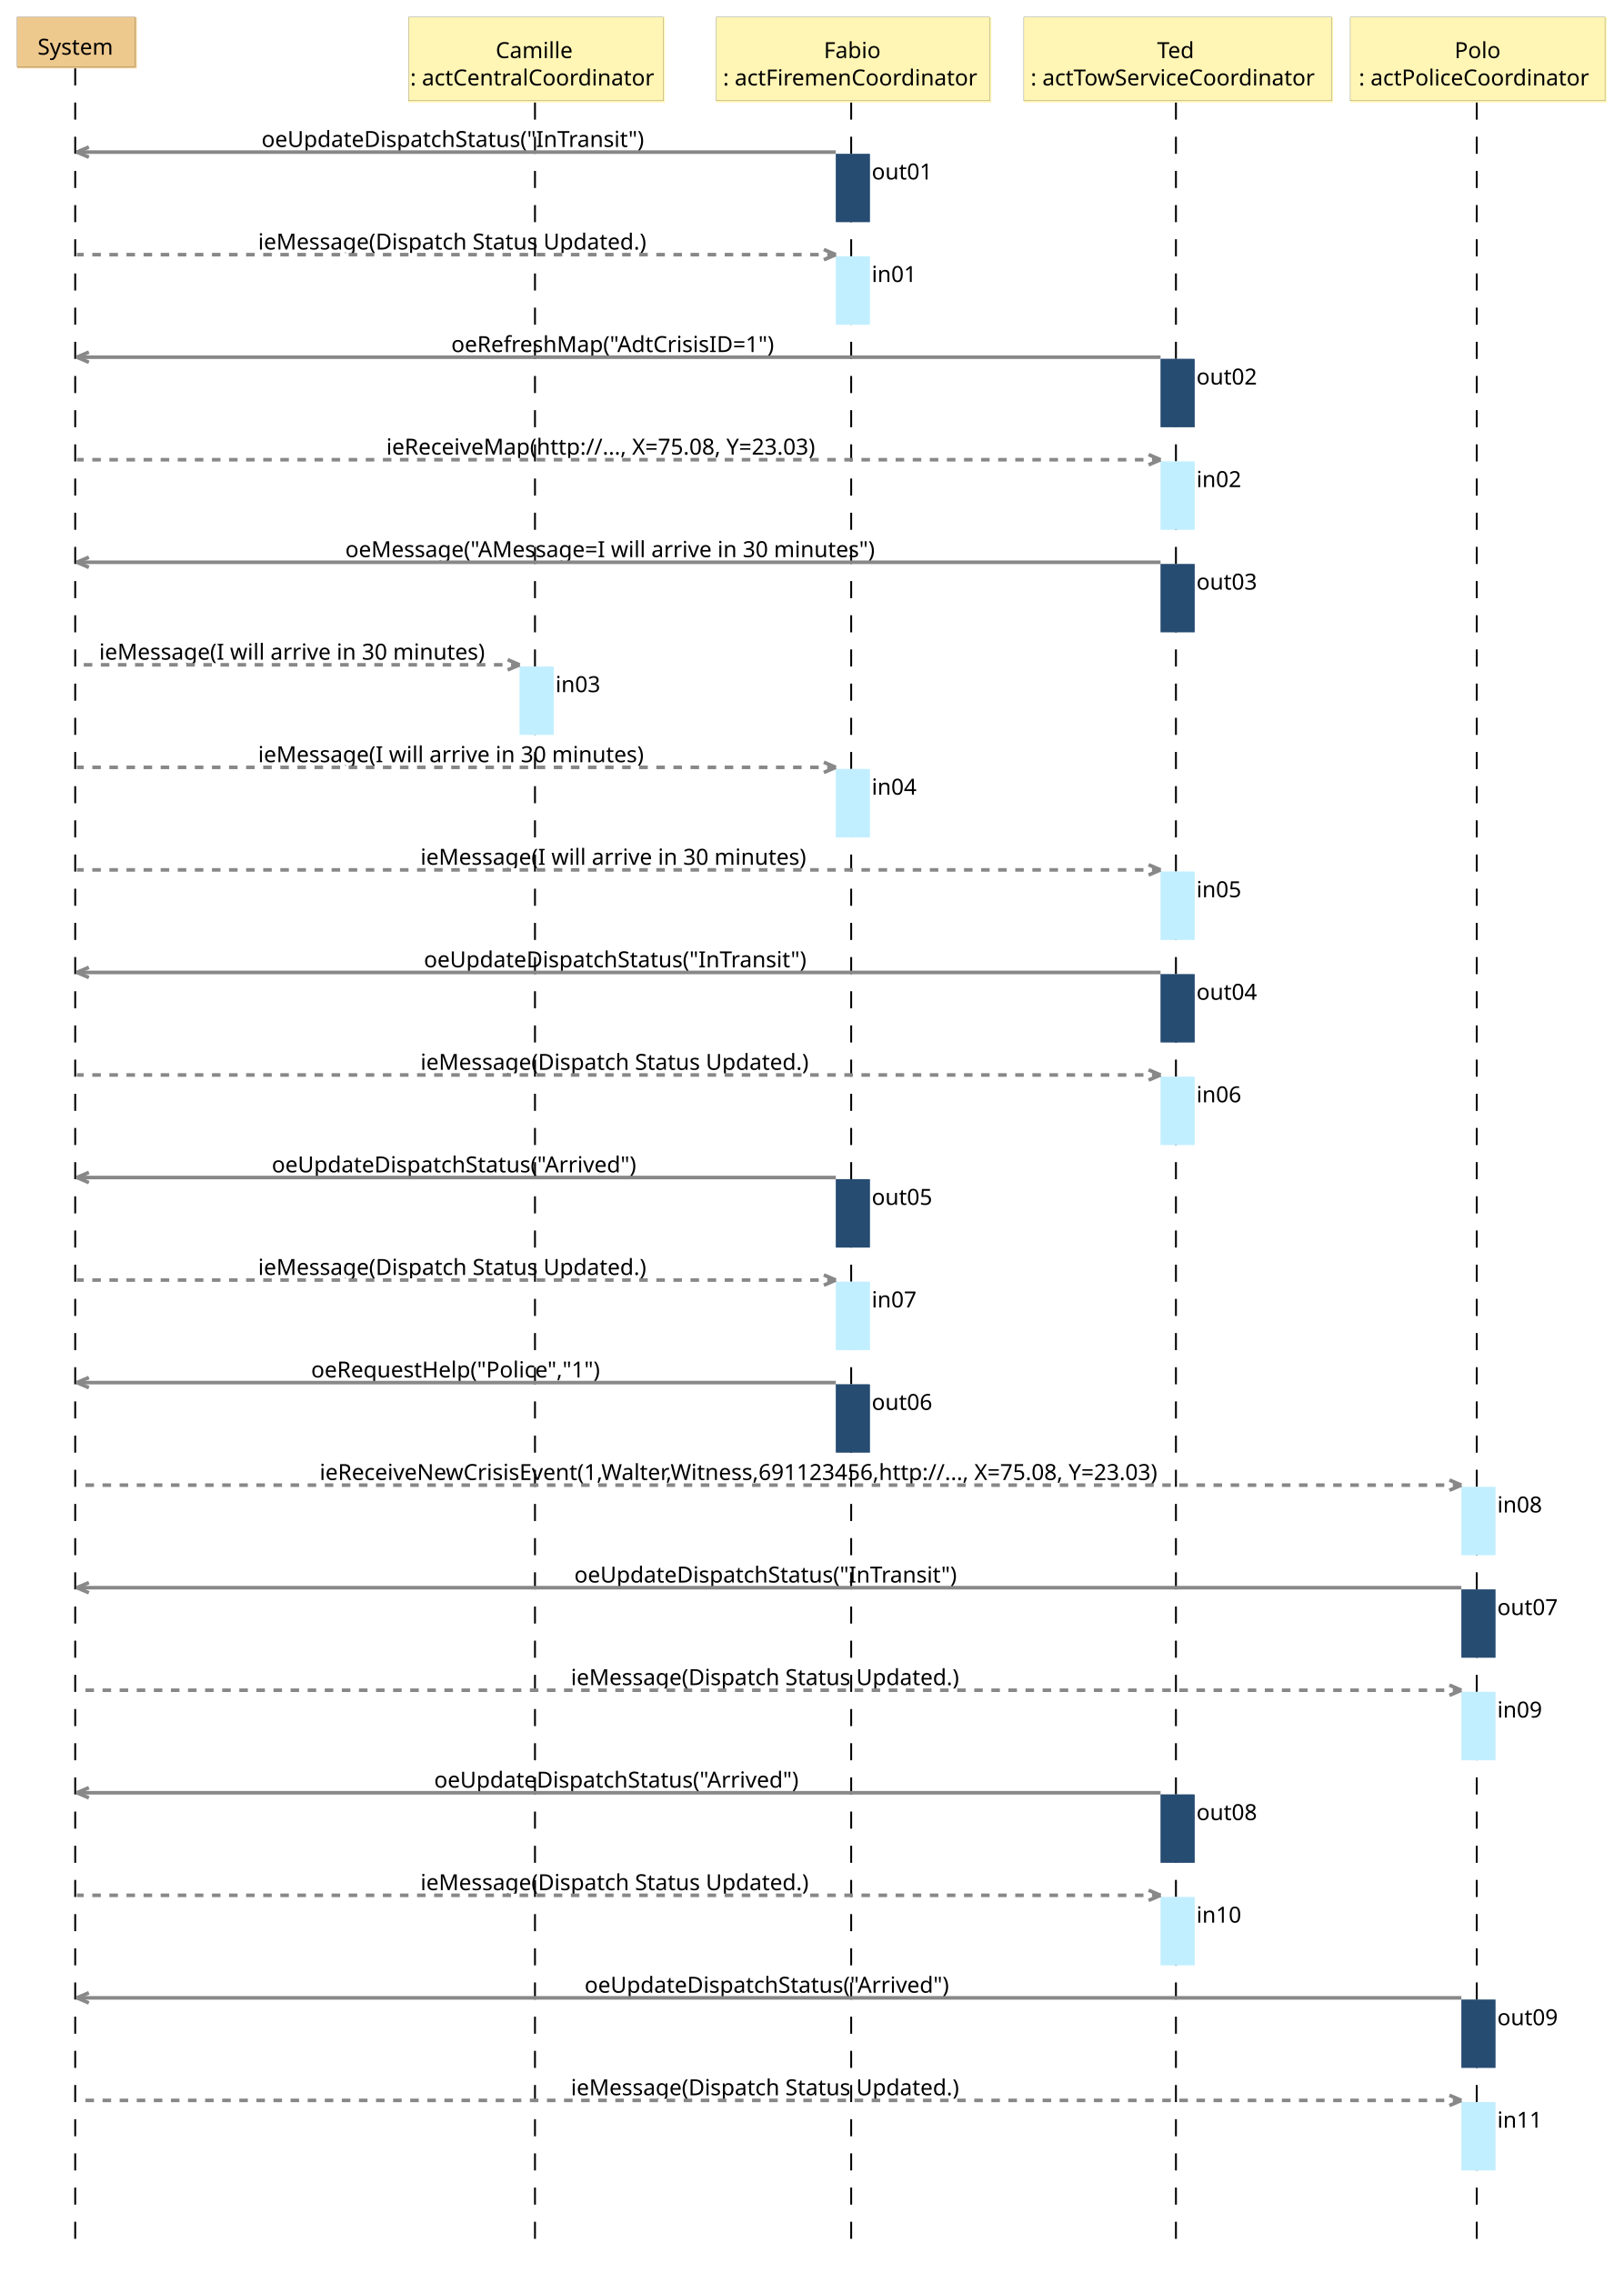
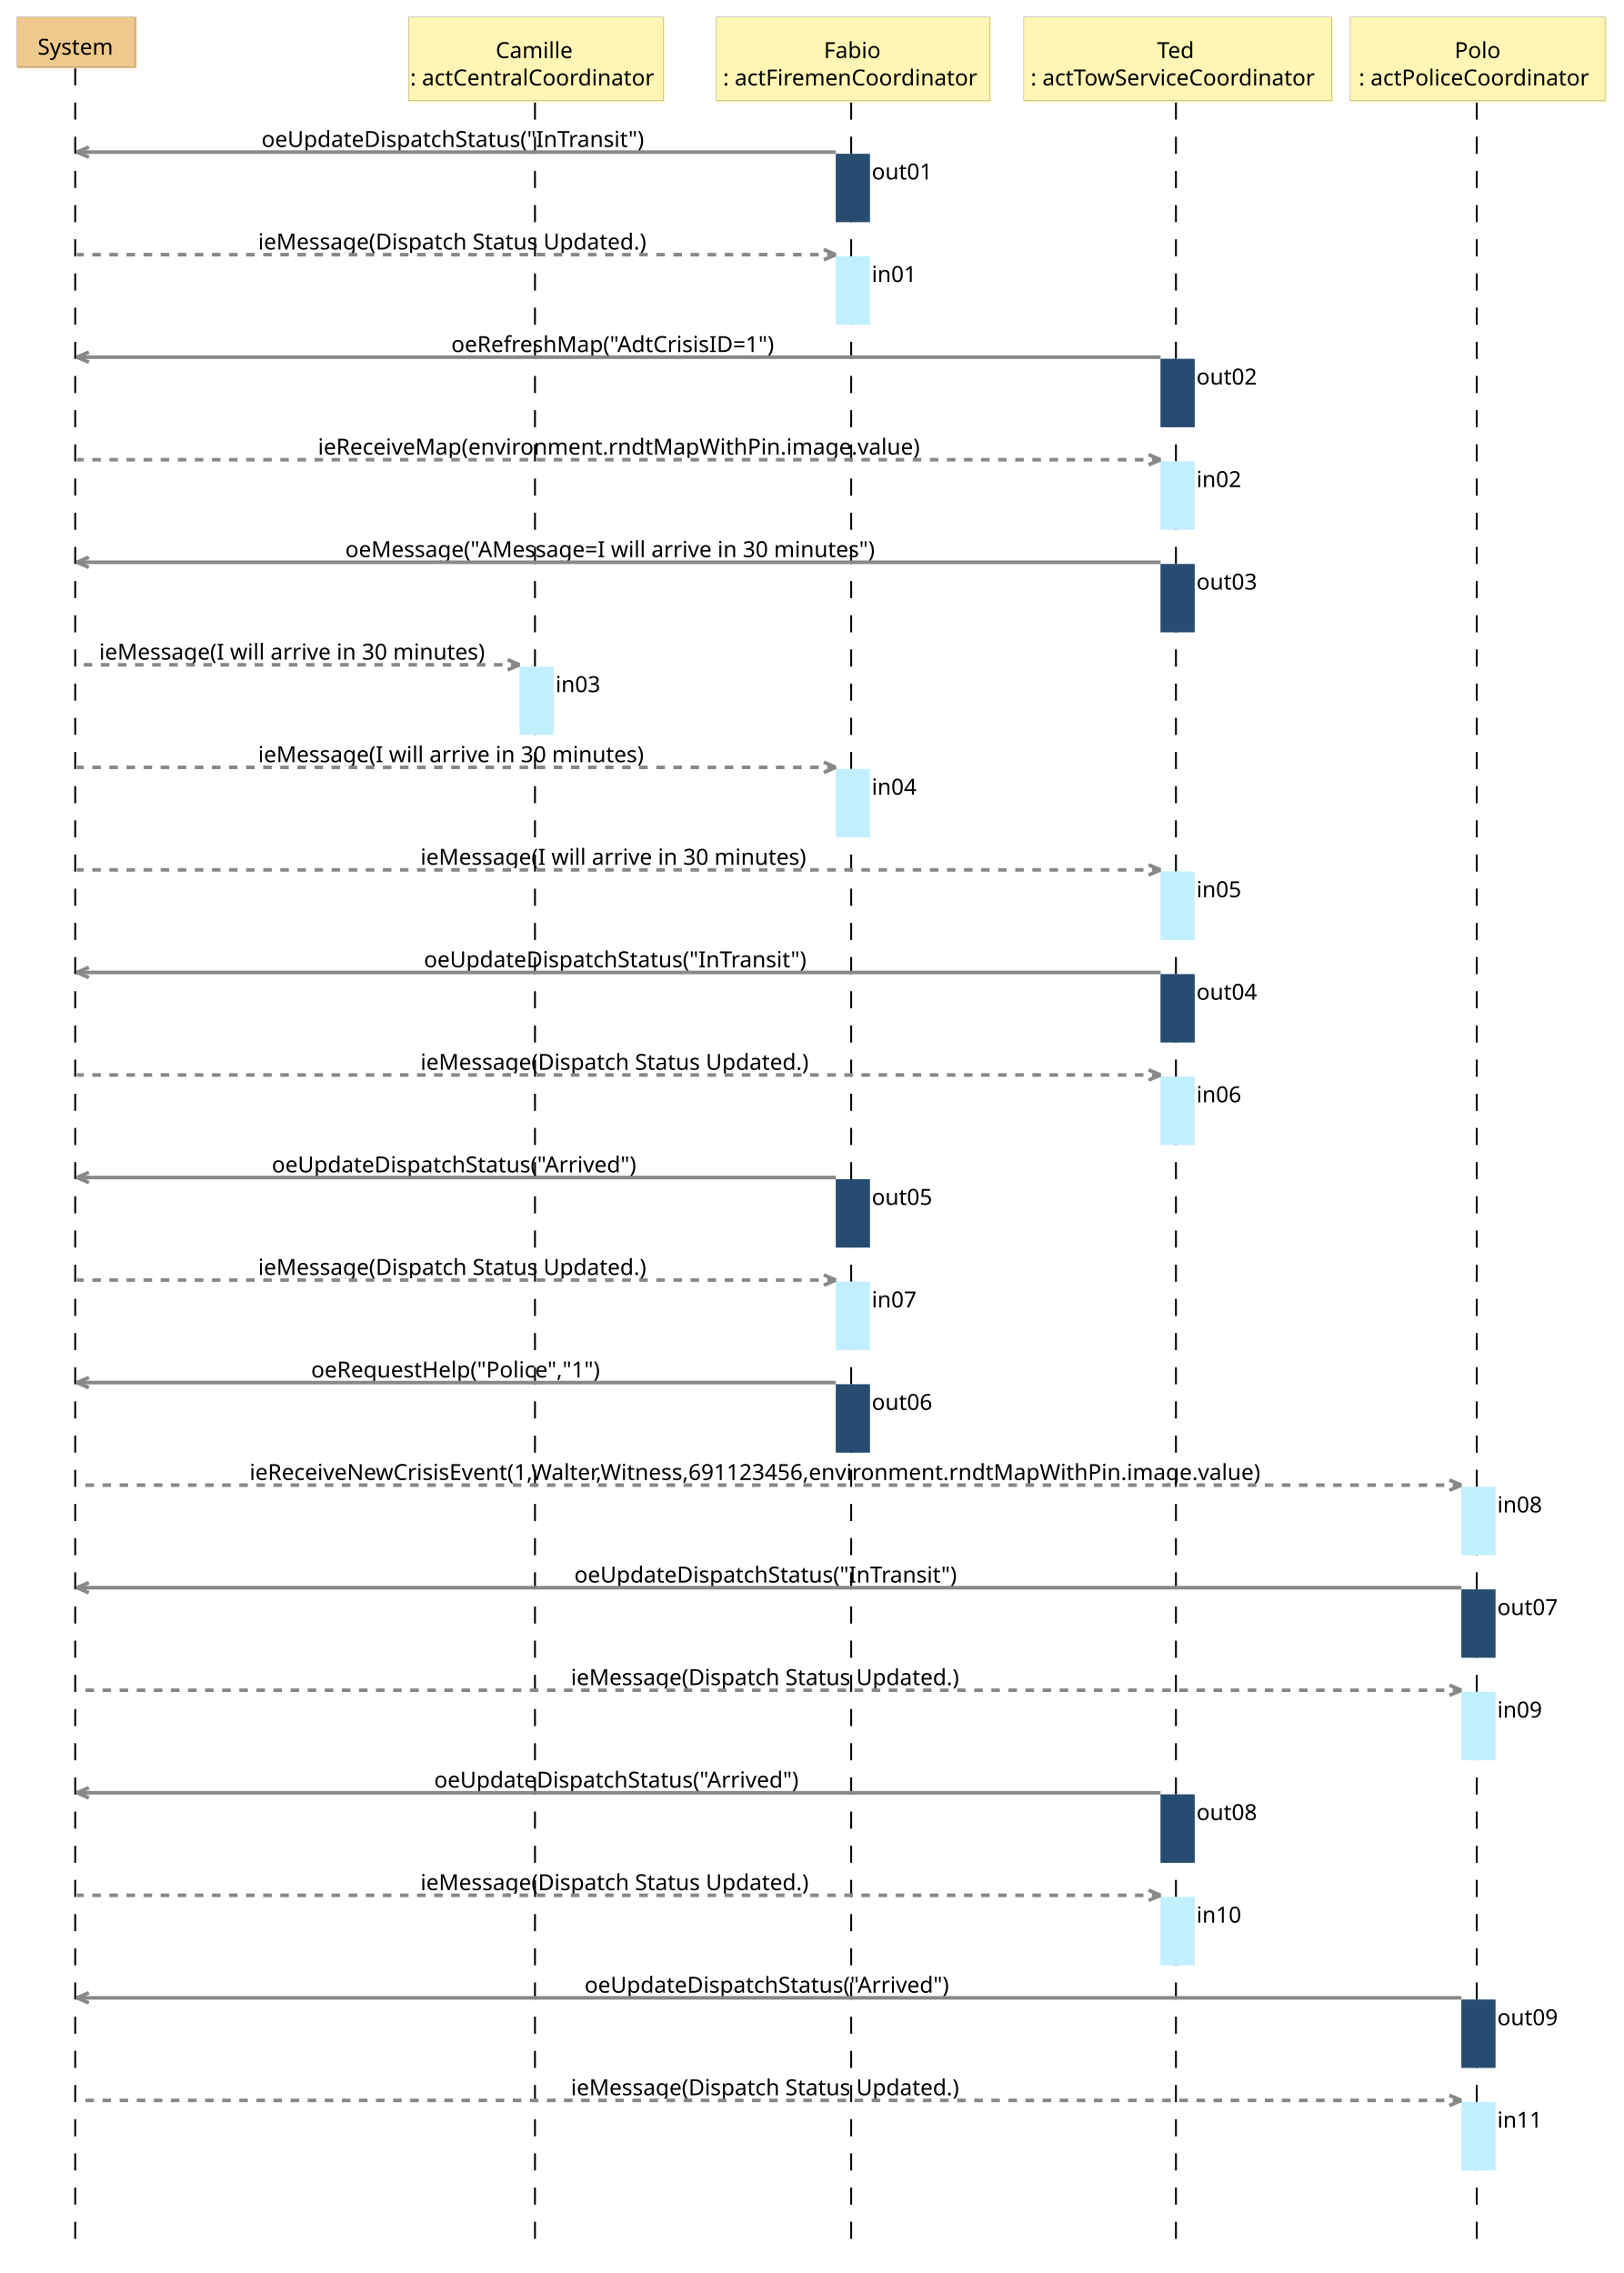
<svg xmlns="http://www.w3.org/2000/svg" stroke-dasharray="none" shape-rendering="auto" font-family="'Dialog'" width="950" text-rendering="auto" fill-opacity="1" contentScriptType="text/ecmascript" color-interpolation="auto" color-rendering="auto" preserveAspectRatio="xMidYMid meet" font-size="12" viewBox="0 0 950 1330" fill="black" stroke="black" image-rendering="auto" stroke-miterlimit="10" zoomAndPan="magnify" version="1.0" stroke-linecap="square" stroke-linejoin="miter" contentStyleType="text/css" font-style="normal" height="1330" stroke-width="1" stroke-dashoffset="0" font-weight="normal" stroke-opacity="1">
  <defs id="genericDefs" />
  <g>
    <defs id="defs1">
      <clipPath clipPathUnits="userSpaceOnUse" id="clipPath1">
        <path d="M9 9 L81 9 L81 41 L9 41 L9 9 Z" />
      </clipPath>
      <clipPath clipPathUnits="userSpaceOnUse" id="clipPath2">
        <path d="M9 9 L84 9 L84 41 L9 41 L9 9 Z" />
      </clipPath>
      <clipPath clipPathUnits="userSpaceOnUse" id="clipPath3">
        <path d="M39 39 L51 39 L51 1321 L39 1321 L39 39 Z" />
      </clipPath>
      <clipPath clipPathUnits="userSpaceOnUse" id="clipPath4">
        <path d="M238 9 L390 9 L390 61 L238 61 L238 9 Z" />
      </clipPath>
      <clipPath clipPathUnits="userSpaceOnUse" id="clipPath5">
        <path d="M238 9 L393 9 L393 61 L238 61 L238 9 Z" />
      </clipPath>
      <clipPath clipPathUnits="userSpaceOnUse" id="clipPath6">
        <path d="M308 59 L320 59 L320 1321 L308 1321 L308 59 Z" />
      </clipPath>
      <clipPath clipPathUnits="userSpaceOnUse" id="clipPath7">
        <path d="M303 389 L325 389 L325 431 L303 431 L303 389 Z" />
      </clipPath>
      <clipPath clipPathUnits="userSpaceOnUse" id="clipPath8">
        <path d="M324 389 L357 389 L357 407 L324 407 L324 389 Z" />
      </clipPath>
      <clipPath clipPathUnits="userSpaceOnUse" id="clipPath9">
        <path d="M418 9 L581 9 L581 61 L418 61 L418 9 Z" />
      </clipPath>
      <clipPath clipPathUnits="userSpaceOnUse" id="clipPath10">
        <path d="M418 9 L584 9 L584 61 L418 61 L418 9 Z" />
      </clipPath>
      <clipPath clipPathUnits="userSpaceOnUse" id="clipPath11">
        <path d="M493 59 L505 59 L505 1321 L493 1321 L493 59 Z" />
      </clipPath>
      <clipPath clipPathUnits="userSpaceOnUse" id="clipPath12">
        <path d="M488 89 L510 89 L510 131 L488 131 L488 89 Z" />
      </clipPath>
      <clipPath clipPathUnits="userSpaceOnUse" id="clipPath13">
        <path d="M509 89 L551 89 L551 107 L509 107 L509 89 Z" />
      </clipPath>
      <clipPath clipPathUnits="userSpaceOnUse" id="clipPath14">
        <path d="M488 689 L510 689 L510 731 L488 731 L488 689 Z" />
      </clipPath>
      <clipPath clipPathUnits="userSpaceOnUse" id="clipPath15">
        <path d="M509 689 L551 689 L551 707 L509 707 L509 689 Z" />
      </clipPath>
      <clipPath clipPathUnits="userSpaceOnUse" id="clipPath16">
        <path d="M488 809 L510 809 L510 851 L488 851 L488 809 Z" />
      </clipPath>
      <clipPath clipPathUnits="userSpaceOnUse" id="clipPath17">
        <path d="M509 809 L551 809 L551 827 L509 827 L509 809 Z" />
      </clipPath>
      <clipPath clipPathUnits="userSpaceOnUse" id="clipPath18">
        <path d="M488 149 L510 149 L510 191 L488 191 L488 149 Z" />
      </clipPath>
      <clipPath clipPathUnits="userSpaceOnUse" id="clipPath19">
        <path d="M509 149 L542 149 L542 167 L509 167 L509 149 Z" />
      </clipPath>
      <clipPath clipPathUnits="userSpaceOnUse" id="clipPath20">
        <path d="M488 449 L510 449 L510 491 L488 491 L488 449 Z" />
      </clipPath>
      <clipPath clipPathUnits="userSpaceOnUse" id="clipPath21">
        <path d="M509 449 L542 449 L542 467 L509 467 L509 449 Z" />
      </clipPath>
      <clipPath clipPathUnits="userSpaceOnUse" id="clipPath22">
        <path d="M488 749 L510 749 L510 791 L488 791 L488 749 Z" />
      </clipPath>
      <clipPath clipPathUnits="userSpaceOnUse" id="clipPath23">
        <path d="M509 749 L542 749 L542 767 L509 767 L509 749 Z" />
      </clipPath>
      <clipPath clipPathUnits="userSpaceOnUse" id="clipPath24">
        <path d="M598 9 L781 9 L781 61 L598 61 L598 9 Z" />
      </clipPath>
      <clipPath clipPathUnits="userSpaceOnUse" id="clipPath25">
        <path d="M598 9 L784 9 L784 61 L598 61 L598 9 Z" />
      </clipPath>
      <clipPath clipPathUnits="userSpaceOnUse" id="clipPath26">
        <path d="M683 59 L695 59 L695 1321 L683 1321 L683 59 Z" />
      </clipPath>
      <clipPath clipPathUnits="userSpaceOnUse" id="clipPath27">
        <path d="M678 209 L700 209 L700 251 L678 251 L678 209 Z" />
      </clipPath>
      <clipPath clipPathUnits="userSpaceOnUse" id="clipPath28">
        <path d="M699 209 L741 209 L741 227 L699 227 L699 209 Z" />
      </clipPath>
      <clipPath clipPathUnits="userSpaceOnUse" id="clipPath29">
        <path d="M678 329 L700 329 L700 371 L678 371 L678 329 Z" />
      </clipPath>
      <clipPath clipPathUnits="userSpaceOnUse" id="clipPath30">
        <path d="M699 329 L741 329 L741 347 L699 347 L699 329 Z" />
      </clipPath>
      <clipPath clipPathUnits="userSpaceOnUse" id="clipPath31">
        <path d="M678 569 L700 569 L700 611 L678 611 L678 569 Z" />
      </clipPath>
      <clipPath clipPathUnits="userSpaceOnUse" id="clipPath32">
        <path d="M699 569 L741 569 L741 587 L699 587 L699 569 Z" />
      </clipPath>
      <clipPath clipPathUnits="userSpaceOnUse" id="clipPath33">
        <path d="M678 1049 L700 1049 L700 1091 L678 1091 L678 1049 Z" />
      </clipPath>
      <clipPath clipPathUnits="userSpaceOnUse" id="clipPath34">
        <path d="M699 1049 L741 1049 L741 1067 L699 1067 L699 1049 Z" />
      </clipPath>
      <clipPath clipPathUnits="userSpaceOnUse" id="clipPath35">
        <path d="M678 269 L700 269 L700 311 L678 311 L678 269 Z" />
      </clipPath>
      <clipPath clipPathUnits="userSpaceOnUse" id="clipPath36">
        <path d="M699 269 L732 269 L732 287 L699 287 L699 269 Z" />
      </clipPath>
      <clipPath clipPathUnits="userSpaceOnUse" id="clipPath37">
        <path d="M678 509 L700 509 L700 551 L678 551 L678 509 Z" />
      </clipPath>
      <clipPath clipPathUnits="userSpaceOnUse" id="clipPath38">
        <path d="M699 509 L732 509 L732 527 L699 527 L699 509 Z" />
      </clipPath>
      <clipPath clipPathUnits="userSpaceOnUse" id="clipPath39">
        <path d="M678 629 L700 629 L700 671 L678 671 L678 629 Z" />
      </clipPath>
      <clipPath clipPathUnits="userSpaceOnUse" id="clipPath40">
        <path d="M699 629 L732 629 L732 647 L699 647 L699 629 Z" />
      </clipPath>
      <clipPath clipPathUnits="userSpaceOnUse" id="clipPath41">
        <path d="M678 1109 L700 1109 L700 1151 L678 1151 L678 1109 Z" />
      </clipPath>
      <clipPath clipPathUnits="userSpaceOnUse" id="clipPath42">
        <path d="M699 1109 L732 1109 L732 1127 L699 1127 L699 1109 Z" />
      </clipPath>
      <clipPath clipPathUnits="userSpaceOnUse" id="clipPath43">
        <path d="M789 9 L941 9 L941 61 L789 61 L789 9 Z" />
      </clipPath>
      <clipPath clipPathUnits="userSpaceOnUse" id="clipPath44">
        <path d="M789 9 L944 9 L944 61 L789 61 L789 9 Z" />
      </clipPath>
      <clipPath clipPathUnits="userSpaceOnUse" id="clipPath45">
        <path d="M859 59 L871 59 L871 1321 L859 1321 L859 59 Z" />
      </clipPath>
      <clipPath clipPathUnits="userSpaceOnUse" id="clipPath46">
        <path d="M854 929 L876 929 L876 971 L854 971 L854 929 Z" />
      </clipPath>
      <clipPath clipPathUnits="userSpaceOnUse" id="clipPath47">
        <path d="M875 929 L917 929 L917 947 L875 947 L875 929 Z" />
      </clipPath>
      <clipPath clipPathUnits="userSpaceOnUse" id="clipPath48">
        <path d="M854 1169 L876 1169 L876 1211 L854 1211 L854 1169 Z" />
      </clipPath>
      <clipPath clipPathUnits="userSpaceOnUse" id="clipPath49">
        <path d="M875 1169 L917 1169 L917 1187 L875 1187 L875 1169 Z" />
      </clipPath>
      <clipPath clipPathUnits="userSpaceOnUse" id="clipPath50">
        <path d="M854 869 L876 869 L876 911 L854 911 L854 869 Z" />
      </clipPath>
      <clipPath clipPathUnits="userSpaceOnUse" id="clipPath51">
        <path d="M875 869 L908 869 L908 887 L875 887 L875 869 Z" />
      </clipPath>
      <clipPath clipPathUnits="userSpaceOnUse" id="clipPath52">
        <path d="M854 989 L876 989 L876 1031 L854 1031 L854 989 Z" />
      </clipPath>
      <clipPath clipPathUnits="userSpaceOnUse" id="clipPath53">
        <path d="M875 989 L908 989 L908 1007 L875 1007 L875 989 Z" />
      </clipPath>
      <clipPath clipPathUnits="userSpaceOnUse" id="clipPath54">
        <path d="M854 1229 L876 1229 L876 1271 L854 1271 L854 1229 Z" />
      </clipPath>
      <clipPath clipPathUnits="userSpaceOnUse" id="clipPath55">
        <path d="M875 1229 L908 1229 L908 1247 L875 1247 L875 1229 Z" />
      </clipPath>
      <clipPath clipPathUnits="userSpaceOnUse" id="clipPath56">
        <path d="M-1 -1 L951 -1 L951 1331 L-1 1331 L-1 -1 Z" />
      </clipPath>
      <clipPath clipPathUnits="userSpaceOnUse" id="clipPath57">
        <path d="M152 70 L385 70 L385 88 L152 88 L152 70 Z" />
      </clipPath>
      <clipPath clipPathUnits="userSpaceOnUse" id="clipPath58">
        <path d="M43 84 L55 84 L55 95 L43 95 L43 84 Z" />
      </clipPath>
      <clipPath clipPathUnits="userSpaceOnUse" id="clipPath59">
        <path d="M263 190 L464 190 L464 208 L263 208 L263 190 Z" />
      </clipPath>
      <clipPath clipPathUnits="userSpaceOnUse" id="clipPath60">
        <path d="M43 204 L55 204 L55 215 L43 215 L43 204 Z" />
      </clipPath>
      <clipPath clipPathUnits="userSpaceOnUse" id="clipPath61">
        <path d="M201 310 L526 310 L526 328 L201 328 L201 310 Z" />
      </clipPath>
      <clipPath clipPathUnits="userSpaceOnUse" id="clipPath62">
        <path d="M43 324 L55 324 L55 335 L43 335 L43 324 Z" />
      </clipPath>
      <clipPath clipPathUnits="userSpaceOnUse" id="clipPath63">
        <path d="M247 550 L480 550 L480 568 L247 568 L247 550 Z" />
      </clipPath>
      <clipPath clipPathUnits="userSpaceOnUse" id="clipPath64">
        <path d="M43 564 L55 564 L55 575 L43 575 L43 564 Z" />
      </clipPath>
      <clipPath clipPathUnits="userSpaceOnUse" id="clipPath65">
        <path d="M158 670 L380 670 L380 688 L158 688 L158 670 Z" />
      </clipPath>
      <clipPath clipPathUnits="userSpaceOnUse" id="clipPath66">
        <path d="M43 684 L55 684 L55 695 L43 695 L43 684 Z" />
      </clipPath>
      <clipPath clipPathUnits="userSpaceOnUse" id="clipPath67">
        <path d="M181 790 L357 790 L357 808 L181 808 L181 790 Z" />
      </clipPath>
      <clipPath clipPathUnits="userSpaceOnUse" id="clipPath68">
        <path d="M43 804 L55 804 L55 815 L43 815 L43 804 Z" />
      </clipPath>
      <clipPath clipPathUnits="userSpaceOnUse" id="clipPath69">
        <path d="M335 910 L568 910 L568 928 L335 928 L335 910 Z" />
      </clipPath>
      <clipPath clipPathUnits="userSpaceOnUse" id="clipPath70">
        <path d="M43 924 L55 924 L55 935 L43 935 L43 924 Z" />
      </clipPath>
      <clipPath clipPathUnits="userSpaceOnUse" id="clipPath71">
        <path d="M253 1030 L475 1030 L475 1048 L253 1048 L253 1030 Z" />
      </clipPath>
      <clipPath clipPathUnits="userSpaceOnUse" id="clipPath72">
        <path d="M43 1044 L55 1044 L55 1055 L43 1055 L43 1044 Z" />
      </clipPath>
      <clipPath clipPathUnits="userSpaceOnUse" id="clipPath73">
        <path d="M341 1150 L563 1150 L563 1168 L341 1168 L341 1150 Z" />
      </clipPath>
      <clipPath clipPathUnits="userSpaceOnUse" id="clipPath74">
        <path d="M43 1164 L55 1164 L55 1175 L43 1175 L43 1164 Z" />
      </clipPath>
      <clipPath clipPathUnits="userSpaceOnUse" id="clipPath75">
        <path d="M150 130 L387 130 L387 148 L150 148 L150 130 Z" />
      </clipPath>
      <clipPath clipPathUnits="userSpaceOnUse" id="clipPath76">
        <path d="M480 144 L492 144 L492 155 L480 155 L480 144 Z" />
      </clipPath>
      <clipPath clipPathUnits="userSpaceOnUse" id="clipPath77">
-         <path d="M225 250 L502 250 L502 268 L225 268 L225 250 Z" />
+         <path d="M185 250 L543 250 L543 268 L185 268 L185 250 Z" />
      </clipPath>
      <clipPath clipPathUnits="userSpaceOnUse" id="clipPath78">
        <path d="M670 264 L682 264 L682 275 L670 275 L670 264 Z" />
      </clipPath>
      <clipPath clipPathUnits="userSpaceOnUse" id="clipPath79">
        <path d="M57 370 L295 370 L295 388 L57 388 L57 370 Z" />
      </clipPath>
      <clipPath clipPathUnits="userSpaceOnUse" id="clipPath80">
        <path d="M295 384 L307 384 L307 395 L295 395 L295 384 Z" />
      </clipPath>
      <clipPath clipPathUnits="userSpaceOnUse" id="clipPath81">
        <path d="M150 430 L388 430 L388 448 L150 448 L150 430 Z" />
      </clipPath>
      <clipPath clipPathUnits="userSpaceOnUse" id="clipPath82">
        <path d="M480 444 L492 444 L492 455 L480 455 L480 444 Z" />
      </clipPath>
      <clipPath clipPathUnits="userSpaceOnUse" id="clipPath83">
        <path d="M245 490 L483 490 L483 508 L245 508 L245 490 Z" />
      </clipPath>
      <clipPath clipPathUnits="userSpaceOnUse" id="clipPath84">
        <path d="M670 504 L682 504 L682 515 L670 515 L670 504 Z" />
      </clipPath>
      <clipPath clipPathUnits="userSpaceOnUse" id="clipPath85">
        <path d="M245 610 L482 610 L482 628 L245 628 L245 610 Z" />
      </clipPath>
      <clipPath clipPathUnits="userSpaceOnUse" id="clipPath86">
        <path d="M670 624 L682 624 L682 635 L670 635 L670 624 Z" />
      </clipPath>
      <clipPath clipPathUnits="userSpaceOnUse" id="clipPath87">
        <path d="M150 730 L387 730 L387 748 L150 748 L150 730 Z" />
      </clipPath>
      <clipPath clipPathUnits="userSpaceOnUse" id="clipPath88">
        <path d="M480 744 L492 744 L492 755 L480 755 L480 744 Z" />
      </clipPath>
      <clipPath clipPathUnits="userSpaceOnUse" id="clipPath89">
-         <path d="M186 850 L718 850 L718 868 L186 868 L186 850 Z" />
+         <path d="M145 850 L758 850 L758 868 L145 868 L145 850 Z" />
      </clipPath>
      <clipPath clipPathUnits="userSpaceOnUse" id="clipPath90">
        <path d="M846 864 L858 864 L858 875 L846 875 L846 864 Z" />
      </clipPath>
      <clipPath clipPathUnits="userSpaceOnUse" id="clipPath91">
        <path d="M333 970 L570 970 L570 988 L333 988 L333 970 Z" />
      </clipPath>
      <clipPath clipPathUnits="userSpaceOnUse" id="clipPath92">
        <path d="M846 984 L858 984 L858 995 L846 995 L846 984 Z" />
      </clipPath>
      <clipPath clipPathUnits="userSpaceOnUse" id="clipPath93">
        <path d="M245 1090 L482 1090 L482 1108 L245 1108 L245 1090 Z" />
      </clipPath>
      <clipPath clipPathUnits="userSpaceOnUse" id="clipPath94">
        <path d="M670 1104 L682 1104 L682 1115 L670 1115 L670 1104 Z" />
      </clipPath>
      <clipPath clipPathUnits="userSpaceOnUse" id="clipPath95">
        <path d="M333 1210 L570 1210 L570 1228 L333 1228 L333 1210 Z" />
      </clipPath>
      <clipPath clipPathUnits="userSpaceOnUse" id="clipPath96">
        <path d="M846 1224 L858 1224 L858 1235 L846 1235 L846 1224 Z" />
      </clipPath>
    </defs>
    <g font-size="13" fill="rgb(238,201,142)" font-family="'Lucida Sans Unicode'" stroke-linejoin="round" stroke="rgb(238,201,142)" stroke-width="0" stroke-miterlimit="0">
      <rect x="10" y="10" clip-path="url(#clipPath1)" width="70" height="30" stroke="none" />
    </g>
    <g stroke-width="0.1" font-size="13" font-family="'Lucida Sans Unicode'" stroke-linecap="butt">
      <rect x="10" y="10" clip-path="url(#clipPath1)" fill="none" width="69" height="29" />
      <text xml:space="preserve" x="22" y="32" clip-path="url(#clipPath2)" stroke="none">System</text>
      <line clip-path="url(#clipPath3)" fill="none" x1="44" x2="44" y1="40" y2="1320" stroke-dasharray="10,10" stroke-width="1.1" />
    </g>
    <g stroke-linecap="butt" font-size="13" fill="rgb(255,245,181)" font-family="'Lucida Sans Unicode'" stroke-dasharray="10,10" stroke="rgb(255,245,181)" stroke-width="1.1">
      <rect x="239" y="10" clip-path="url(#clipPath4)" width="150" height="50" stroke="none" />
    </g>
    <g stroke-width="0.1" font-size="13" font-family="'Lucida Sans Unicode'" stroke-linecap="butt">
      <rect x="239" y="10" clip-path="url(#clipPath4)" fill="none" width="149" height="49" />
      <text xml:space="preserve" x="290" y="34" clip-path="url(#clipPath5)" stroke="none">Camille</text>
      <text xml:space="preserve" x="240" y="50" clip-path="url(#clipPath5)" stroke="none">: actCentralCoordinator</text>
      <line clip-path="url(#clipPath6)" fill="none" x1="313" x2="313" y1="60" y2="1320" stroke-dasharray="10,10" stroke-width="1.1" />
    </g>
    <g stroke-linecap="butt" font-size="13" fill="rgb(194,239,255)" font-family="'Lucida Sans Unicode'" stroke-dasharray="10,10" stroke="rgb(194,239,255)" stroke-width="1.1">
      <rect x="304" y="390" clip-path="url(#clipPath7)" width="20" height="40" stroke="none" />
      <rect x="304" y="390" clip-path="url(#clipPath7)" fill="none" width="19" stroke-dasharray="none" height="39" stroke-width="0.1" />
    </g>
    <g stroke-width="0.1" font-size="13" font-family="'Lucida Sans Unicode'" stroke-linecap="butt">
      <text xml:space="preserve" x="325" y="405" clip-path="url(#clipPath8)" stroke="none">in03</text>
      <rect x="419" y="10" clip-path="url(#clipPath9)" fill="rgb(255,245,181)" width="161" height="50" stroke="none" />
      <rect x="419" y="10" clip-path="url(#clipPath9)" fill="none" width="160" height="49" />
      <text xml:space="preserve" x="482" y="34" clip-path="url(#clipPath10)" stroke="none">Fabio</text>
      <text xml:space="preserve" x="423" y="50" clip-path="url(#clipPath10)" stroke="none">: actFiremenCoordinator</text>
      <line clip-path="url(#clipPath11)" fill="none" x1="498" x2="498" y1="60" y2="1320" stroke-dasharray="10,10" stroke-width="1.1" />
    </g>
    <g stroke-linecap="butt" font-size="13" fill="rgb(39,76,114)" font-family="'Lucida Sans Unicode'" stroke-dasharray="10,10" stroke="rgb(39,76,114)" stroke-width="1.1">
      <rect x="489" y="90" clip-path="url(#clipPath12)" width="20" height="40" stroke="none" />
      <rect x="489" y="90" clip-path="url(#clipPath12)" fill="none" width="19" stroke-dasharray="none" height="39" stroke-width="0.1" />
    </g>
    <g stroke-width="0.1" font-size="13" font-family="'Lucida Sans Unicode'" stroke-linecap="butt">
      <text xml:space="preserve" x="510" y="105" clip-path="url(#clipPath13)" stroke="none">out01</text>
      <rect x="489" y="690" clip-path="url(#clipPath14)" fill="rgb(39,76,114)" width="20" height="40" stroke="none" />
      <rect x="489" y="690" clip-path="url(#clipPath14)" fill="none" width="19" height="39" stroke="rgb(39,76,114)" />
      <text xml:space="preserve" x="510" y="705" clip-path="url(#clipPath15)" stroke="none">out05</text>
      <rect x="489" y="810" clip-path="url(#clipPath16)" fill="rgb(39,76,114)" width="20" height="40" stroke="none" />
      <rect x="489" y="810" clip-path="url(#clipPath16)" fill="none" width="19" height="39" stroke="rgb(39,76,114)" />
      <text xml:space="preserve" x="510" y="825" clip-path="url(#clipPath17)" stroke="none">out06</text>
      <rect x="489" y="150" clip-path="url(#clipPath18)" fill="rgb(194,239,255)" width="20" height="40" stroke="none" />
      <rect x="489" y="150" clip-path="url(#clipPath18)" fill="none" width="19" height="39" stroke="rgb(194,239,255)" />
      <text xml:space="preserve" x="510" y="165" clip-path="url(#clipPath19)" stroke="none">in01</text>
      <rect x="489" y="450" clip-path="url(#clipPath20)" fill="rgb(194,239,255)" width="20" height="40" stroke="none" />
      <rect x="489" y="450" clip-path="url(#clipPath20)" fill="none" width="19" height="39" stroke="rgb(194,239,255)" />
      <text xml:space="preserve" x="510" y="465" clip-path="url(#clipPath21)" stroke="none">in04</text>
      <rect x="489" y="750" clip-path="url(#clipPath22)" fill="rgb(194,239,255)" width="20" height="40" stroke="none" />
      <rect x="489" y="750" clip-path="url(#clipPath22)" fill="none" width="19" height="39" stroke="rgb(194,239,255)" />
      <text xml:space="preserve" x="510" y="765" clip-path="url(#clipPath23)" stroke="none">in07</text>
      <rect x="599" y="10" clip-path="url(#clipPath24)" fill="rgb(255,245,181)" width="181" height="50" stroke="none" />
      <rect x="599" y="10" clip-path="url(#clipPath24)" fill="none" width="180" height="49" />
      <text xml:space="preserve" x="677" y="34" clip-path="url(#clipPath25)" stroke="none">Ted</text>
      <text xml:space="preserve" x="603" y="50" clip-path="url(#clipPath25)" stroke="none">: actTowServiceCoordinator</text>
      <line clip-path="url(#clipPath26)" fill="none" x1="688" x2="688" y1="60" y2="1320" stroke-dasharray="10,10" stroke-width="1.1" />
    </g>
    <g stroke-linecap="butt" font-size="13" fill="rgb(39,76,114)" font-family="'Lucida Sans Unicode'" stroke-dasharray="10,10" stroke="rgb(39,76,114)" stroke-width="1.1">
      <rect x="679" y="210" clip-path="url(#clipPath27)" width="20" height="40" stroke="none" />
      <rect x="679" y="210" clip-path="url(#clipPath27)" fill="none" width="19" stroke-dasharray="none" height="39" stroke-width="0.1" />
    </g>
    <g stroke-width="0.1" font-size="13" font-family="'Lucida Sans Unicode'" stroke-linecap="butt">
      <text xml:space="preserve" x="700" y="225" clip-path="url(#clipPath28)" stroke="none">out02</text>
      <rect x="679" y="330" clip-path="url(#clipPath29)" fill="rgb(39,76,114)" width="20" height="40" stroke="none" />
      <rect x="679" y="330" clip-path="url(#clipPath29)" fill="none" width="19" height="39" stroke="rgb(39,76,114)" />
      <text xml:space="preserve" x="700" y="345" clip-path="url(#clipPath30)" stroke="none">out03</text>
      <rect x="679" y="570" clip-path="url(#clipPath31)" fill="rgb(39,76,114)" width="20" height="40" stroke="none" />
      <rect x="679" y="570" clip-path="url(#clipPath31)" fill="none" width="19" height="39" stroke="rgb(39,76,114)" />
      <text xml:space="preserve" x="700" y="585" clip-path="url(#clipPath32)" stroke="none">out04</text>
      <rect x="679" y="1050" clip-path="url(#clipPath33)" fill="rgb(39,76,114)" width="20" height="40" stroke="none" />
      <rect x="679" y="1050" clip-path="url(#clipPath33)" fill="none" width="19" height="39" stroke="rgb(39,76,114)" />
      <text xml:space="preserve" x="700" y="1065" clip-path="url(#clipPath34)" stroke="none">out08</text>
      <rect x="679" y="270" clip-path="url(#clipPath35)" fill="rgb(194,239,255)" width="20" height="40" stroke="none" />
      <rect x="679" y="270" clip-path="url(#clipPath35)" fill="none" width="19" height="39" stroke="rgb(194,239,255)" />
      <text xml:space="preserve" x="700" y="285" clip-path="url(#clipPath36)" stroke="none">in02</text>
      <rect x="679" y="510" clip-path="url(#clipPath37)" fill="rgb(194,239,255)" width="20" height="40" stroke="none" />
      <rect x="679" y="510" clip-path="url(#clipPath37)" fill="none" width="19" height="39" stroke="rgb(194,239,255)" />
      <text xml:space="preserve" x="700" y="525" clip-path="url(#clipPath38)" stroke="none">in05</text>
      <rect x="679" y="630" clip-path="url(#clipPath39)" fill="rgb(194,239,255)" width="20" height="40" stroke="none" />
      <rect x="679" y="630" clip-path="url(#clipPath39)" fill="none" width="19" height="39" stroke="rgb(194,239,255)" />
      <text xml:space="preserve" x="700" y="645" clip-path="url(#clipPath40)" stroke="none">in06</text>
      <rect x="679" y="1110" clip-path="url(#clipPath41)" fill="rgb(194,239,255)" width="20" height="40" stroke="none" />
      <rect x="679" y="1110" clip-path="url(#clipPath41)" fill="none" width="19" height="39" stroke="rgb(194,239,255)" />
      <text xml:space="preserve" x="700" y="1125" clip-path="url(#clipPath42)" stroke="none">in10</text>
      <rect x="790" y="10" clip-path="url(#clipPath43)" fill="rgb(255,245,181)" width="150" height="50" stroke="none" />
      <rect x="790" y="10" clip-path="url(#clipPath43)" fill="none" width="149" height="49" />
      <text xml:space="preserve" x="851" y="34" clip-path="url(#clipPath44)" stroke="none">Polo</text>
      <text xml:space="preserve" x="795" y="50" clip-path="url(#clipPath44)" stroke="none">: actPoliceCoordinator</text>
      <line clip-path="url(#clipPath45)" fill="none" x1="864" x2="864" y1="60" y2="1320" stroke-dasharray="10,10" stroke-width="1.1" />
    </g>
    <g stroke-linecap="butt" font-size="13" fill="rgb(39,76,114)" font-family="'Lucida Sans Unicode'" stroke-dasharray="10,10" stroke="rgb(39,76,114)" stroke-width="1.1">
      <rect x="855" y="930" clip-path="url(#clipPath46)" width="20" height="40" stroke="none" />
      <rect x="855" y="930" clip-path="url(#clipPath46)" fill="none" width="19" stroke-dasharray="none" height="39" stroke-width="0.1" />
    </g>
    <g stroke-width="0.1" font-size="13" font-family="'Lucida Sans Unicode'" stroke-linecap="butt">
      <text xml:space="preserve" x="876" y="945" clip-path="url(#clipPath47)" stroke="none">out07</text>
      <rect x="855" y="1170" clip-path="url(#clipPath48)" fill="rgb(39,76,114)" width="20" height="40" stroke="none" />
      <rect x="855" y="1170" clip-path="url(#clipPath48)" fill="none" width="19" height="39" stroke="rgb(39,76,114)" />
      <text xml:space="preserve" x="876" y="1185" clip-path="url(#clipPath49)" stroke="none">out09</text>
      <rect x="855" y="870" clip-path="url(#clipPath50)" fill="rgb(194,239,255)" width="20" height="40" stroke="none" />
      <rect x="855" y="870" clip-path="url(#clipPath50)" fill="none" width="19" height="39" stroke="rgb(194,239,255)" />
      <text xml:space="preserve" x="876" y="885" clip-path="url(#clipPath51)" stroke="none">in08</text>
      <rect x="855" y="990" clip-path="url(#clipPath52)" fill="rgb(194,239,255)" width="20" height="40" stroke="none" />
      <rect x="855" y="990" clip-path="url(#clipPath52)" fill="none" width="19" height="39" stroke="rgb(194,239,255)" />
      <text xml:space="preserve" x="876" y="1005" clip-path="url(#clipPath53)" stroke="none">in09</text>
      <rect x="855" y="1230" clip-path="url(#clipPath54)" fill="rgb(194,239,255)" width="20" height="40" stroke="none" />
      <rect x="855" y="1230" clip-path="url(#clipPath54)" fill="none" width="19" height="39" stroke="rgb(194,239,255)" />
      <text xml:space="preserve" x="876" y="1245" clip-path="url(#clipPath55)" stroke="none">in11</text>
      <line clip-path="url(#clipPath56)" fill="none" x1="489" x2="45" y1="89" y2="89" stroke="rgb(136,136,136)" stroke-width="2.1" />
      <text x="153" y="86" clip-path="url(#clipPath57)" stroke="none" stroke-width="2.1" xml:space="preserve">oeUpdateDispatchStatus("InTransit")</text>
      <line clip-path="url(#clipPath58)" fill="none" x1="52" x2="45" y1="86" y2="89" stroke="rgb(136,136,136)" stroke-width="2.1" />
      <line clip-path="url(#clipPath58)" fill="none" x1="45" x2="52" y1="89" y2="92" stroke="rgb(136,136,136)" stroke-width="2.1" />
      <line clip-path="url(#clipPath56)" fill="none" x1="679" x2="45" y1="209" y2="209" stroke="rgb(136,136,136)" stroke-width="2.1" />
      <text x="264" y="206" clip-path="url(#clipPath59)" stroke="none" stroke-width="2.1" xml:space="preserve">oeRefreshMap("AdtCrisisID=1")</text>
      <line clip-path="url(#clipPath60)" fill="none" x1="52" x2="45" y1="206" y2="209" stroke="rgb(136,136,136)" stroke-width="2.1" />
      <line clip-path="url(#clipPath60)" fill="none" x1="45" x2="52" y1="209" y2="212" stroke="rgb(136,136,136)" stroke-width="2.1" />
      <line clip-path="url(#clipPath56)" fill="none" x1="679" x2="45" y1="329" y2="329" stroke="rgb(136,136,136)" stroke-width="2.1" />
      <text x="202" y="326" clip-path="url(#clipPath61)" stroke="none" stroke-width="2.1" xml:space="preserve">oeMessage("AMessage=I will arrive in 30 minutes")</text>
      <line clip-path="url(#clipPath62)" fill="none" x1="52" x2="45" y1="326" y2="329" stroke="rgb(136,136,136)" stroke-width="2.1" />
      <line clip-path="url(#clipPath62)" fill="none" x1="45" x2="52" y1="329" y2="332" stroke="rgb(136,136,136)" stroke-width="2.1" />
      <line clip-path="url(#clipPath56)" fill="none" x1="679" x2="45" y1="569" y2="569" stroke="rgb(136,136,136)" stroke-width="2.1" />
      <text x="248" y="566" clip-path="url(#clipPath63)" stroke="none" stroke-width="2.1" xml:space="preserve">oeUpdateDispatchStatus("InTransit")</text>
      <line clip-path="url(#clipPath64)" fill="none" x1="52" x2="45" y1="566" y2="569" stroke="rgb(136,136,136)" stroke-width="2.1" />
      <line clip-path="url(#clipPath64)" fill="none" x1="45" x2="52" y1="569" y2="572" stroke="rgb(136,136,136)" stroke-width="2.1" />
      <line clip-path="url(#clipPath56)" fill="none" x1="489" x2="45" y1="689" y2="689" stroke="rgb(136,136,136)" stroke-width="2.1" />
      <text x="159" y="686" clip-path="url(#clipPath65)" stroke="none" stroke-width="2.1" xml:space="preserve">oeUpdateDispatchStatus("Arrived")</text>
      <line clip-path="url(#clipPath66)" fill="none" x1="52" x2="45" y1="686" y2="689" stroke="rgb(136,136,136)" stroke-width="2.1" />
      <line clip-path="url(#clipPath66)" fill="none" x1="45" x2="52" y1="689" y2="692" stroke="rgb(136,136,136)" stroke-width="2.1" />
      <line clip-path="url(#clipPath56)" fill="none" x1="489" x2="45" y1="809" y2="809" stroke="rgb(136,136,136)" stroke-width="2.1" />
      <text x="182" y="806" clip-path="url(#clipPath67)" stroke="none" stroke-width="2.1" xml:space="preserve">oeRequestHelp("Police","1")</text>
      <line clip-path="url(#clipPath68)" fill="none" x1="52" x2="45" y1="806" y2="809" stroke="rgb(136,136,136)" stroke-width="2.1" />
      <line clip-path="url(#clipPath68)" fill="none" x1="45" x2="52" y1="809" y2="812" stroke="rgb(136,136,136)" stroke-width="2.1" />
      <line clip-path="url(#clipPath56)" fill="none" x1="855" x2="45" y1="929" y2="929" stroke="rgb(136,136,136)" stroke-width="2.1" />
      <text x="336" y="926" clip-path="url(#clipPath69)" stroke="none" stroke-width="2.1" xml:space="preserve">oeUpdateDispatchStatus("InTransit")</text>
      <line clip-path="url(#clipPath70)" fill="none" x1="52" x2="45" y1="926" y2="929" stroke="rgb(136,136,136)" stroke-width="2.1" />
      <line clip-path="url(#clipPath70)" fill="none" x1="45" x2="52" y1="929" y2="932" stroke="rgb(136,136,136)" stroke-width="2.1" />
      <line clip-path="url(#clipPath56)" fill="none" x1="679" x2="45" y1="1049" y2="1049" stroke="rgb(136,136,136)" stroke-width="2.1" />
      <text x="254" y="1046" clip-path="url(#clipPath71)" stroke="none" stroke-width="2.1" xml:space="preserve">oeUpdateDispatchStatus("Arrived")</text>
      <line clip-path="url(#clipPath72)" fill="none" x1="52" x2="45" y1="1046" y2="1049" stroke="rgb(136,136,136)" stroke-width="2.1" />
      <line clip-path="url(#clipPath72)" fill="none" x1="45" x2="52" y1="1049" y2="1052" stroke="rgb(136,136,136)" stroke-width="2.1" />
      <line clip-path="url(#clipPath56)" fill="none" x1="855" x2="45" y1="1169" y2="1169" stroke="rgb(136,136,136)" stroke-width="2.1" />
      <text x="342" y="1166" clip-path="url(#clipPath73)" stroke="none" stroke-width="2.1" xml:space="preserve">oeUpdateDispatchStatus("Arrived")</text>
      <line clip-path="url(#clipPath74)" fill="none" x1="52" x2="45" y1="1166" y2="1169" stroke="rgb(136,136,136)" stroke-width="2.1" />
      <line clip-path="url(#clipPath74)" fill="none" x1="45" x2="52" y1="1169" y2="1172" stroke="rgb(136,136,136)" stroke-width="2.1" />
    </g>
    <g stroke-linecap="butt" font-size="13" fill="rgb(136,136,136)" font-family="'Lucida Sans Unicode'" stroke-dasharray="5,5" stroke="rgb(136,136,136)" stroke-width="2.1">
      <line clip-path="url(#clipPath56)" fill="none" x1="489" x2="45" y1="149" y2="149" />
      <text x="151" y="146" clip-path="url(#clipPath75)" fill="black" stroke="none" xml:space="preserve">ieMessage(Dispatch Status Updated.)</text>
      <line clip-path="url(#clipPath76)" fill="none" x1="482" x2="489" y1="152" y2="149" stroke-dasharray="none" />
      <line clip-path="url(#clipPath76)" fill="none" x1="489" x2="482" y1="149" y2="146" stroke-dasharray="none" />
      <line clip-path="url(#clipPath56)" fill="none" x1="679" x2="45" y1="269" y2="269" />
-       <text x="226" y="266" clip-path="url(#clipPath77)" fill="black" stroke="none" xml:space="preserve">ieReceiveMap(http://..., X=75.08, Y=23.03)</text>
+       <text x="186" y="266" clip-path="url(#clipPath77)" fill="black" stroke="none" xml:space="preserve">ieReceiveMap(environment.rndtMapWithPin.image.value)</text>
      <line clip-path="url(#clipPath78)" fill="none" x1="672" x2="679" y1="272" y2="269" stroke-dasharray="none" />
      <line clip-path="url(#clipPath78)" fill="none" x1="679" x2="672" y1="269" y2="266" stroke-dasharray="none" />
      <line clip-path="url(#clipPath56)" fill="none" x1="304" x2="45" y1="389" y2="389" />
      <text x="58" y="386" clip-path="url(#clipPath79)" fill="black" stroke="none" xml:space="preserve">ieMessage(I will arrive in 30 minutes)</text>
      <line clip-path="url(#clipPath80)" fill="none" x1="297" x2="304" y1="392" y2="389" stroke-dasharray="none" />
      <line clip-path="url(#clipPath80)" fill="none" x1="304" x2="297" y1="389" y2="386" stroke-dasharray="none" />
      <line clip-path="url(#clipPath56)" fill="none" x1="489" x2="45" y1="449" y2="449" />
      <text x="151" y="446" clip-path="url(#clipPath81)" fill="black" stroke="none" xml:space="preserve">ieMessage(I will arrive in 30 minutes)</text>
      <line clip-path="url(#clipPath82)" fill="none" x1="482" x2="489" y1="452" y2="449" stroke-dasharray="none" />
      <line clip-path="url(#clipPath82)" fill="none" x1="489" x2="482" y1="449" y2="446" stroke-dasharray="none" />
      <line clip-path="url(#clipPath56)" fill="none" x1="679" x2="45" y1="509" y2="509" />
      <text x="246" y="506" clip-path="url(#clipPath83)" fill="black" stroke="none" xml:space="preserve">ieMessage(I will arrive in 30 minutes)</text>
      <line clip-path="url(#clipPath84)" fill="none" x1="672" x2="679" y1="512" y2="509" stroke-dasharray="none" />
      <line clip-path="url(#clipPath84)" fill="none" x1="679" x2="672" y1="509" y2="506" stroke-dasharray="none" />
      <line clip-path="url(#clipPath56)" fill="none" x1="679" x2="45" y1="629" y2="629" />
      <text x="246" y="626" clip-path="url(#clipPath85)" fill="black" stroke="none" xml:space="preserve">ieMessage(Dispatch Status Updated.)</text>
      <line clip-path="url(#clipPath86)" fill="none" x1="672" x2="679" y1="632" y2="629" stroke-dasharray="none" />
      <line clip-path="url(#clipPath86)" fill="none" x1="679" x2="672" y1="629" y2="626" stroke-dasharray="none" />
      <line clip-path="url(#clipPath56)" fill="none" x1="489" x2="45" y1="749" y2="749" />
      <text x="151" y="746" clip-path="url(#clipPath87)" fill="black" stroke="none" xml:space="preserve">ieMessage(Dispatch Status Updated.)</text>
      <line clip-path="url(#clipPath88)" fill="none" x1="482" x2="489" y1="752" y2="749" stroke-dasharray="none" />
      <line clip-path="url(#clipPath88)" fill="none" x1="489" x2="482" y1="749" y2="746" stroke-dasharray="none" />
      <line clip-path="url(#clipPath56)" fill="none" x1="855" x2="45" y1="869" y2="869" />
-       <text x="187" y="866" clip-path="url(#clipPath89)" fill="black" stroke="none" xml:space="preserve">ieReceiveNewCrisisEvent(1,Walter,Witness,691123456,http://..., X=75.08, Y=23.03)</text>
+       <text x="146" y="866" clip-path="url(#clipPath89)" fill="black" stroke="none" xml:space="preserve">ieReceiveNewCrisisEvent(1,Walter,Witness,691123456,environment.rndtMapWithPin.image.value)</text>
      <line clip-path="url(#clipPath90)" fill="none" x1="848" x2="855" y1="872" y2="869" stroke-dasharray="none" />
      <line clip-path="url(#clipPath90)" fill="none" x1="855" x2="848" y1="869" y2="866" stroke-dasharray="none" />
      <line clip-path="url(#clipPath56)" fill="none" x1="855" x2="45" y1="989" y2="989" />
      <text x="334" y="986" clip-path="url(#clipPath91)" fill="black" stroke="none" xml:space="preserve">ieMessage(Dispatch Status Updated.)</text>
      <line clip-path="url(#clipPath92)" fill="none" x1="848" x2="855" y1="992" y2="989" stroke-dasharray="none" />
      <line clip-path="url(#clipPath92)" fill="none" x1="855" x2="848" y1="989" y2="986" stroke-dasharray="none" />
      <line clip-path="url(#clipPath56)" fill="none" x1="679" x2="45" y1="1109" y2="1109" />
      <text x="246" y="1106" clip-path="url(#clipPath93)" fill="black" stroke="none" xml:space="preserve">ieMessage(Dispatch Status Updated.)</text>
      <line clip-path="url(#clipPath94)" fill="none" x1="672" x2="679" y1="1112" y2="1109" stroke-dasharray="none" />
      <line clip-path="url(#clipPath94)" fill="none" x1="679" x2="672" y1="1109" y2="1106" stroke-dasharray="none" />
      <line clip-path="url(#clipPath56)" fill="none" x1="855" x2="45" y1="1229" y2="1229" />
      <text x="334" y="1226" clip-path="url(#clipPath95)" fill="black" stroke="none" xml:space="preserve">ieMessage(Dispatch Status Updated.)</text>
      <line clip-path="url(#clipPath96)" fill="none" x1="848" x2="855" y1="1232" y2="1229" stroke-dasharray="none" />
      <line clip-path="url(#clipPath96)" fill="none" x1="855" x2="848" y1="1229" y2="1226" stroke-dasharray="none" />
    </g>
  </g>
</svg>
